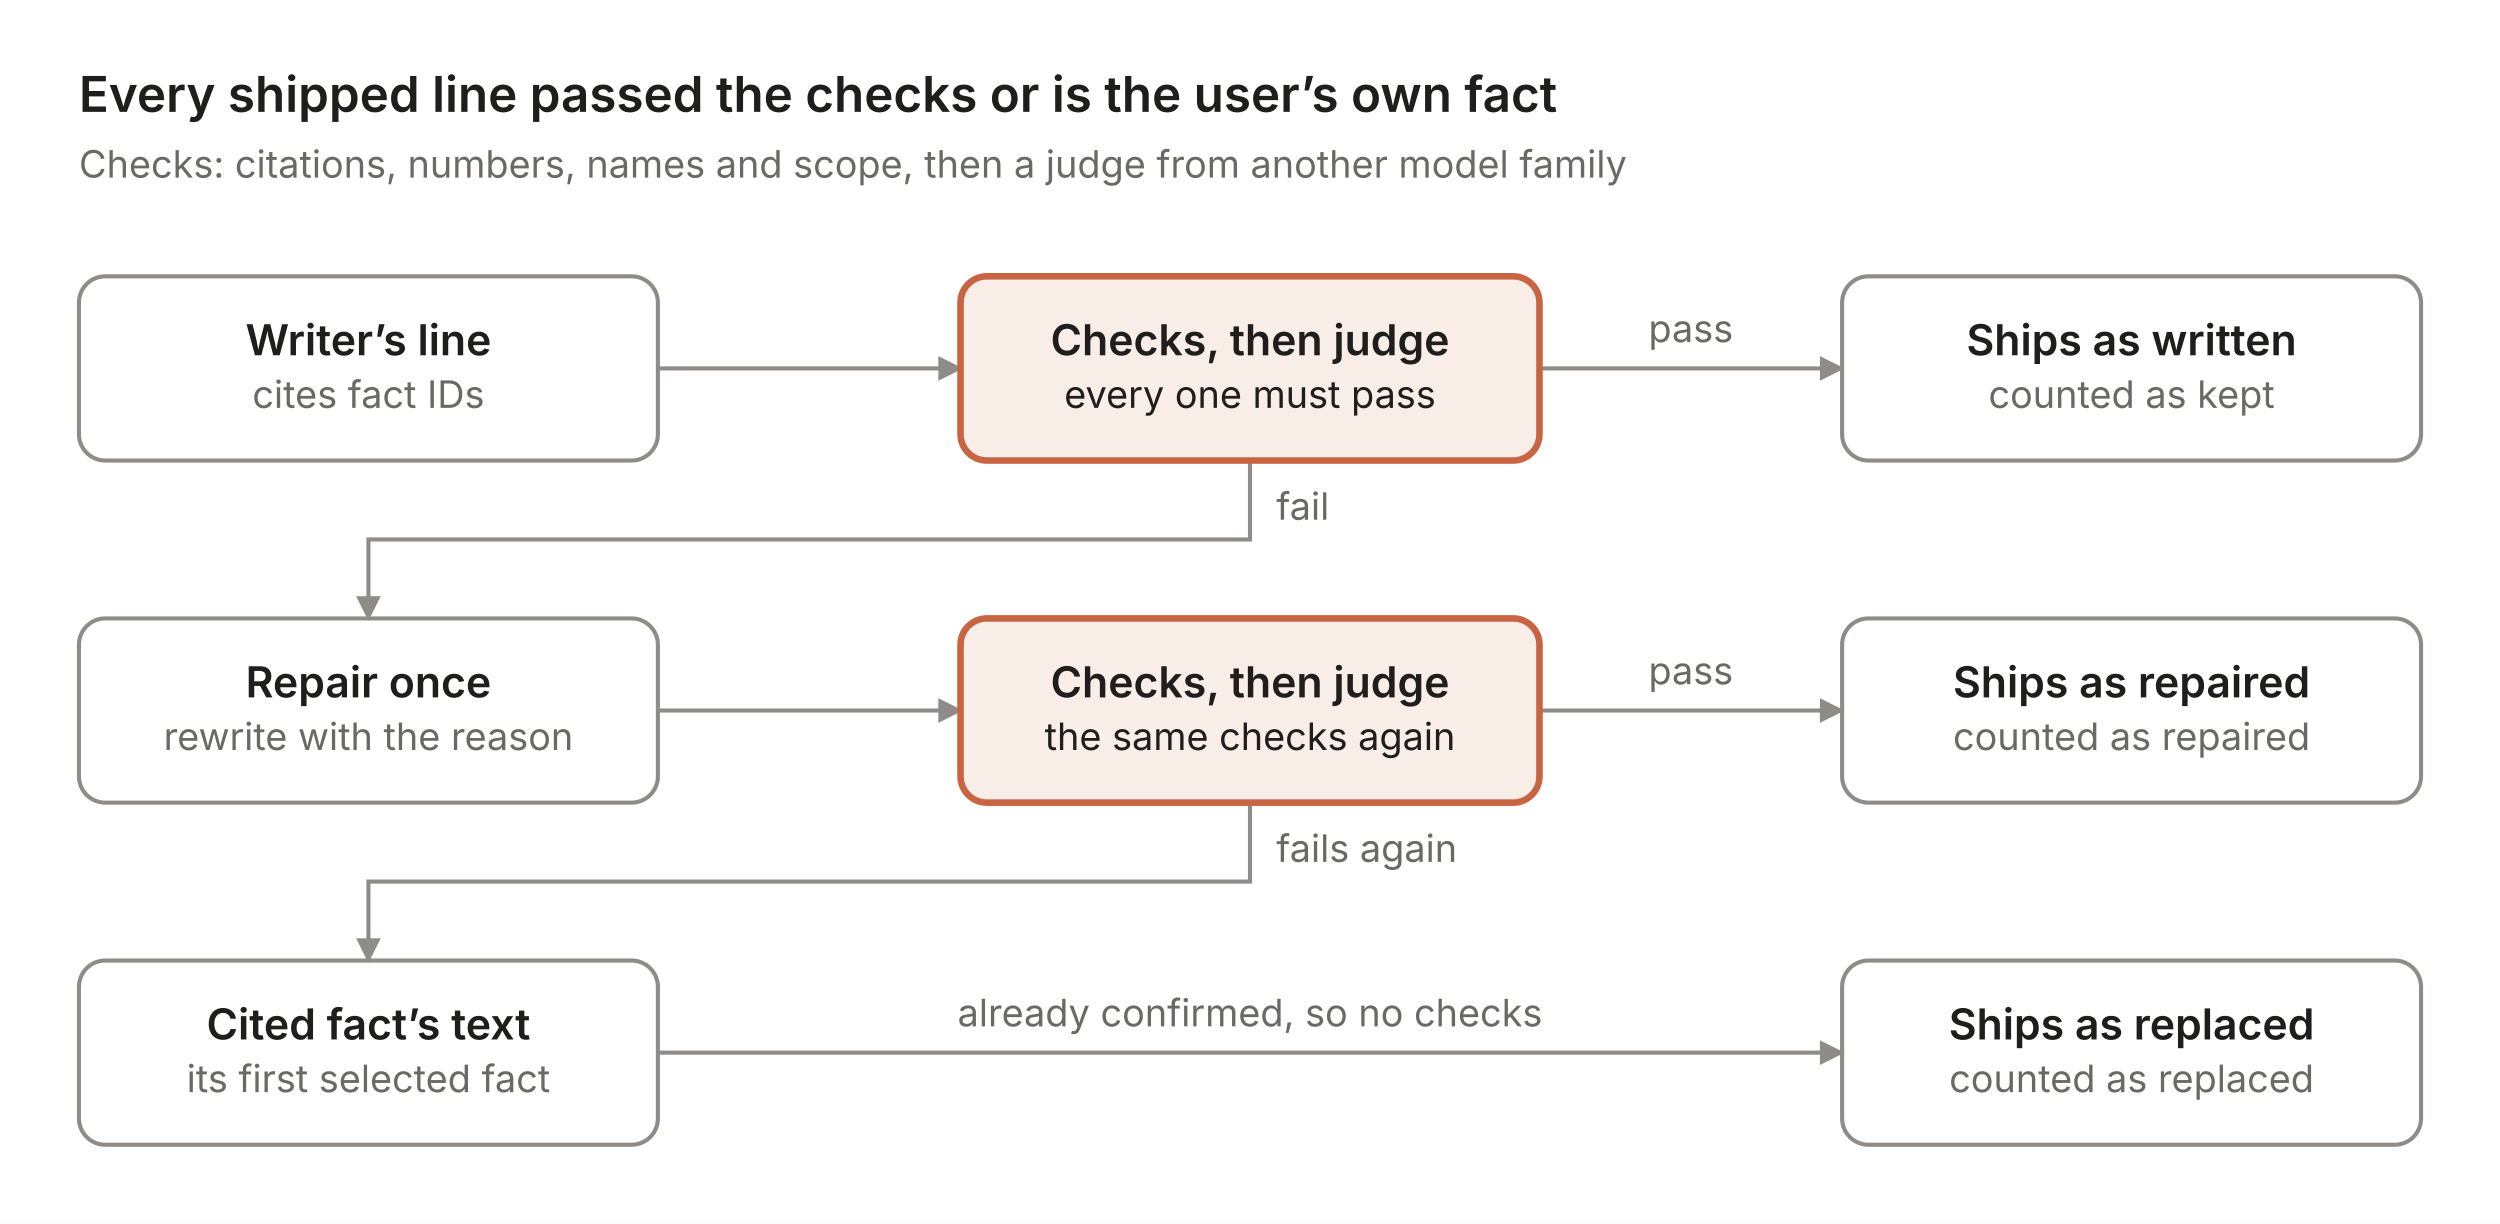
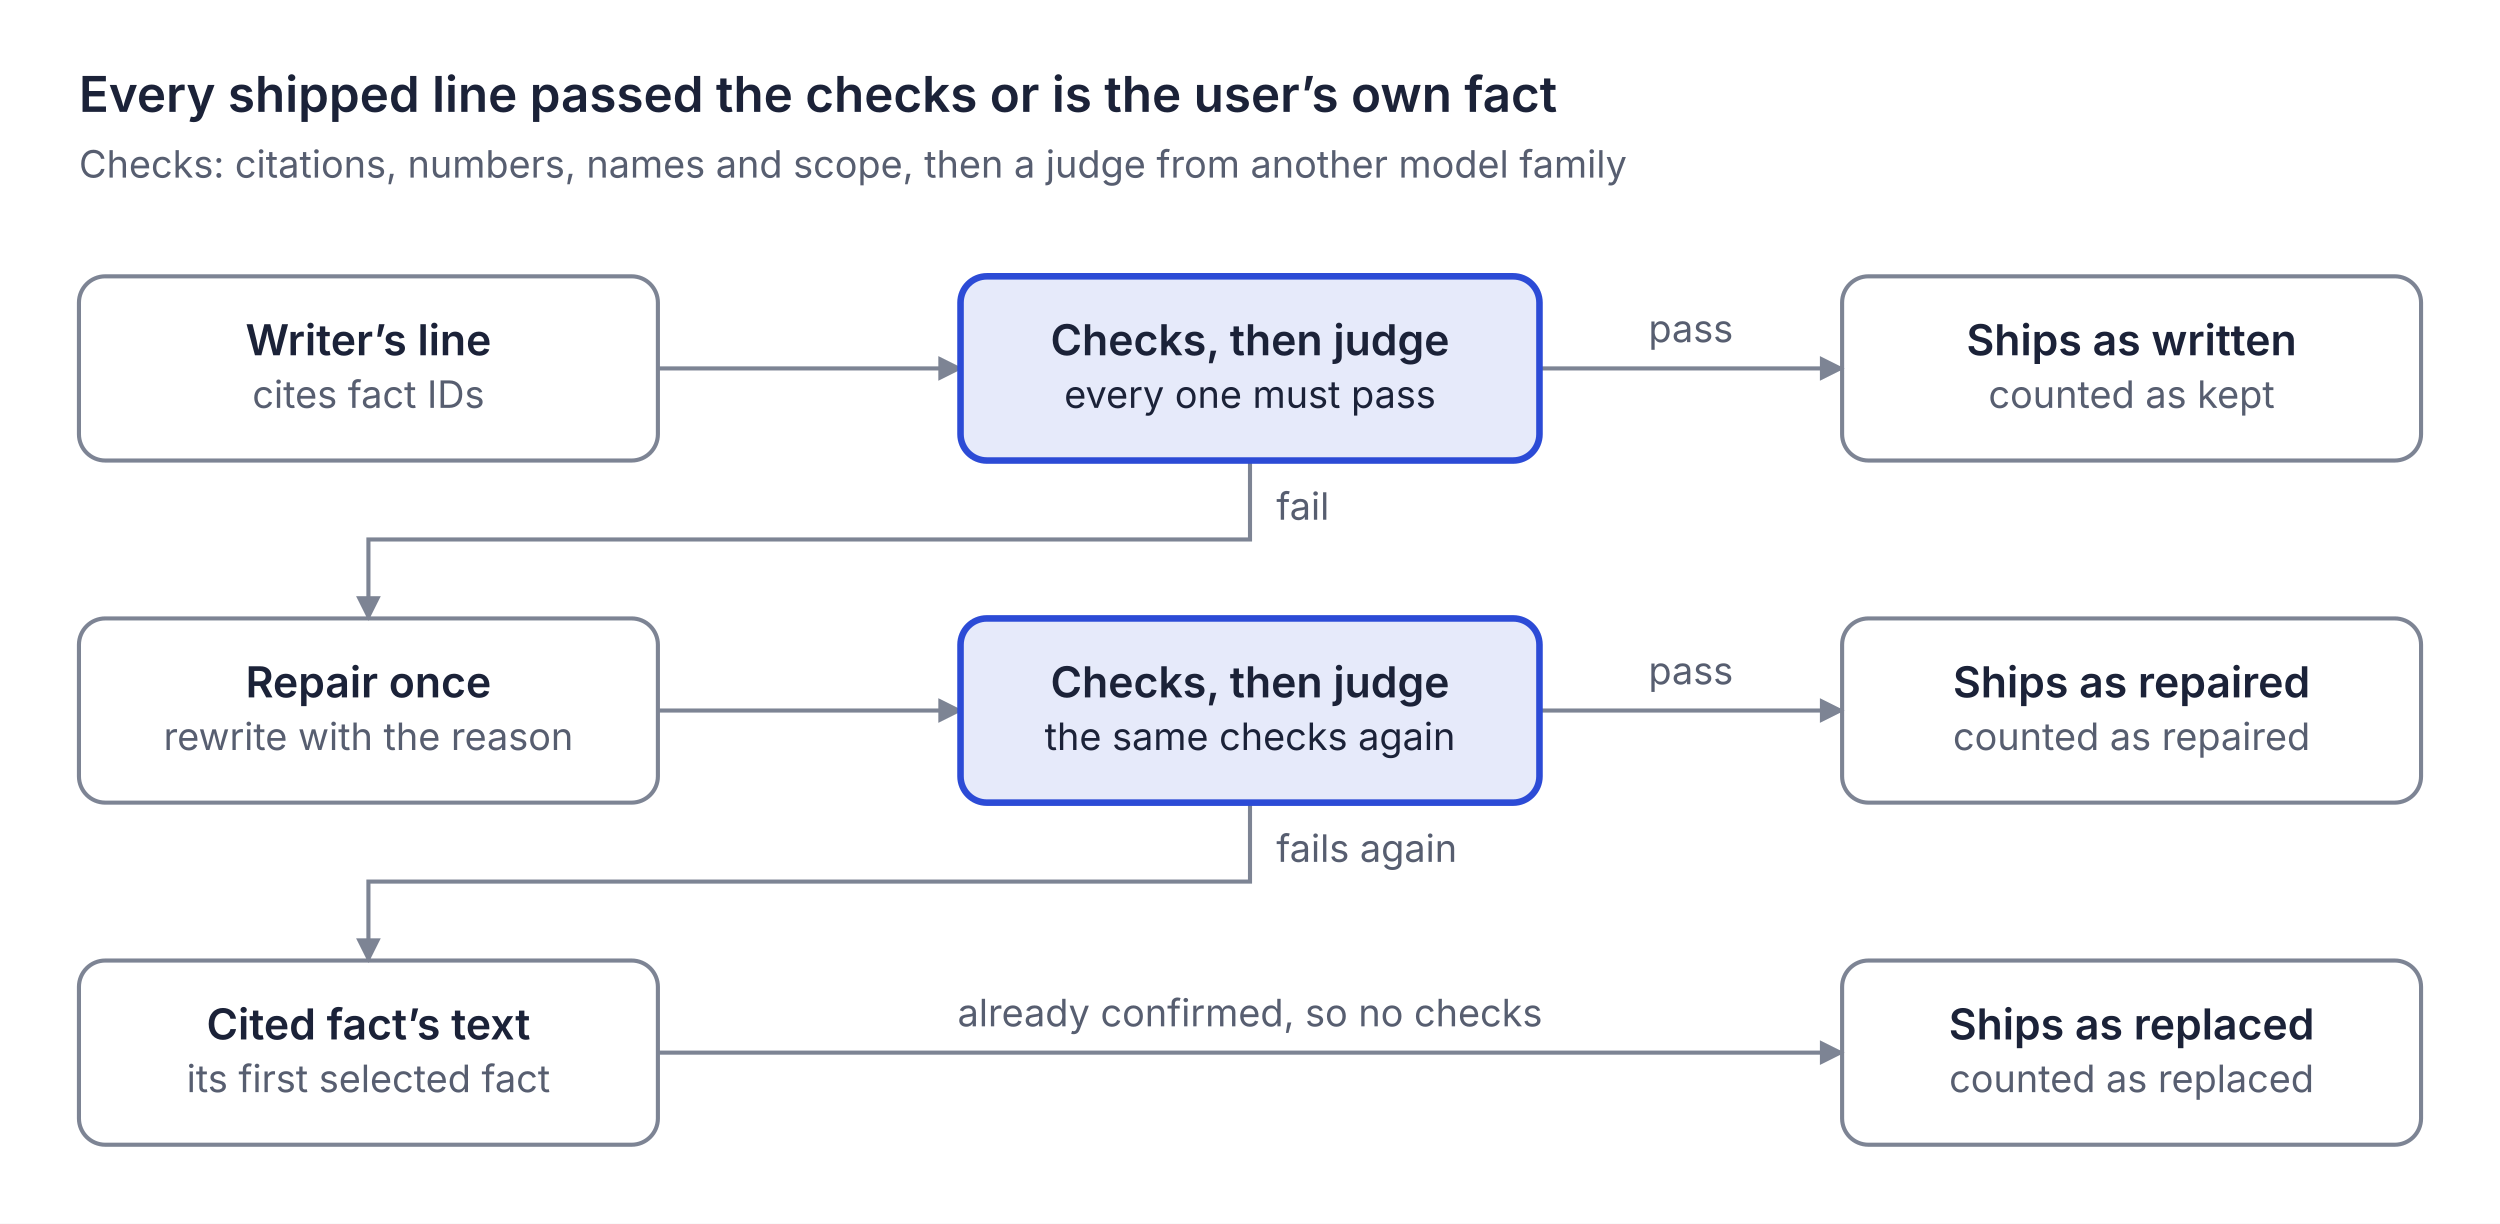
- <svg xmlns="http://www.w3.org/2000/svg" viewBox="0 0 760 372" role="img" aria-label="Every shipped line passed the checks or is the user’s own fact" font-size="13" font-family="Inter, -apple-system, 'Segoe UI', Helvetica, Arial, sans-serif">
+ <svg xmlns="http://www.w3.org/2000/svg" viewBox="0 0 760 372" role="img" aria-label="Every shipped line passed the checks or is the user’s own fact" font-size="13" font-family="'Schibsted Grotesk', Inter, -apple-system, 'Segoe UI', Helvetica, Arial, sans-serif">
  <defs>
    <marker id="verify-arrow" viewBox="0 0 10 10" refX="9" refY="5" markerWidth="6" markerHeight="6" orient="auto-start-reverse">
-       <path d="M0 0L10 5L0 10z" fill="#8f8c87" />
+       <path d="M0 0L10 5L0 10z" fill="#7d8494" />
    </marker>
  </defs>
  <rect x="0" y="0" width="760" height="372" fill="#ffffff" />
-   <text x="24" y="34" font-size="15" font-weight="600" fill="#1f1e1d">Every shipped line passed the checks or is the user’s own fact</text>
-   <text x="24" y="54" font-size="11.5" fill="#6b6966">Checks: citations, numbers, names and scope, then a judge from another model family</text>
-   <g fill="none" stroke="#8f8c87" stroke-width="1.25">
+   <text x="24" y="34" font-size="15" font-weight="600" fill="#1b2238">Every shipped line passed the checks or is the user’s own fact</text>
+   <text x="24" y="54" font-size="11.5" fill="#575e70">Checks: citations, numbers, names and scope, then a judge from another model family</text>
+   <g fill="none" stroke="#7d8494" stroke-width="1.25">
    <path d="M200 112H292" marker-end="url(#verify-arrow)" />
    <path d="M468 112H560" marker-end="url(#verify-arrow)" />
    <path d="M380 140V164H112V188" marker-end="url(#verify-arrow)" />
    <path d="M200 216H292" marker-end="url(#verify-arrow)" />
    <path d="M468 216H560" marker-end="url(#verify-arrow)" />
    <path d="M380 244V268H112V292" marker-end="url(#verify-arrow)" />
    <path d="M200 320H560" marker-end="url(#verify-arrow)" />
  </g>
  <g>
-     <rect x="24" y="84" width="176" height="56" rx="8" fill="none" fill-opacity="1" stroke="#8f8c87" stroke-width="1.25" />
-     <text x="112" y="108" text-anchor="middle" font-weight="600" fill="#1f1e1d">Writer’s line</text>
-     <text x="112" y="124" text-anchor="middle" font-size="11.5" fill="#6b6966">cites fact IDs</text>
+     <rect x="24" y="84" width="176" height="56" rx="8" fill="none" fill-opacity="1" stroke="#7d8494" stroke-width="1.25" />
+     <text x="112" y="108" text-anchor="middle" font-weight="600" fill="#1b2238">Writer’s line</text>
+     <text x="112" y="124" text-anchor="middle" font-size="11.5" fill="#575e70">cites fact IDs</text>
  </g>
  <g>
-     <rect x="292" y="84" width="176" height="56" rx="8" fill="#c96442" fill-opacity="0.12" stroke="#c96442" stroke-width="2" />
-     <text x="380" y="108" text-anchor="middle" font-weight="600" fill="#1f1e1d">Checks, then judge</text>
-     <text x="380" y="124" text-anchor="middle" font-size="11.5" fill="#1f1e1d">every one must pass</text>
+     <rect x="292" y="84" width="176" height="56" rx="8" fill="#2c4bd6" fill-opacity="0.12" stroke="#2c4bd6" stroke-width="2" />
+     <text x="380" y="108" text-anchor="middle" font-weight="600" fill="#1b2238">Checks, then judge</text>
+     <text x="380" y="124" text-anchor="middle" font-size="11.5" fill="#1b2238">every one must pass</text>
  </g>
  <g>
-     <rect x="560" y="84" width="176" height="56" rx="8" fill="none" fill-opacity="1" stroke="#8f8c87" stroke-width="1.25" />
-     <text x="648" y="108" text-anchor="middle" font-weight="600" fill="#1f1e1d">Ships as written</text>
-     <text x="648" y="124" text-anchor="middle" font-size="11.5" fill="#6b6966">counted as kept</text>
+     <rect x="560" y="84" width="176" height="56" rx="8" fill="none" fill-opacity="1" stroke="#7d8494" stroke-width="1.25" />
+     <text x="648" y="108" text-anchor="middle" font-weight="600" fill="#1b2238">Ships as written</text>
+     <text x="648" y="124" text-anchor="middle" font-size="11.5" fill="#575e70">counted as kept</text>
  </g>
  <g>
-     <rect x="24" y="188" width="176" height="56" rx="8" fill="none" fill-opacity="1" stroke="#8f8c87" stroke-width="1.25" />
-     <text x="112" y="212" text-anchor="middle" font-weight="600" fill="#1f1e1d">Repair once</text>
-     <text x="112" y="228" text-anchor="middle" font-size="11.5" fill="#6b6966">rewrite with the reason</text>
+     <rect x="24" y="188" width="176" height="56" rx="8" fill="none" fill-opacity="1" stroke="#7d8494" stroke-width="1.25" />
+     <text x="112" y="212" text-anchor="middle" font-weight="600" fill="#1b2238">Repair once</text>
+     <text x="112" y="228" text-anchor="middle" font-size="11.5" fill="#575e70">rewrite with the reason</text>
  </g>
  <g>
-     <rect x="292" y="188" width="176" height="56" rx="8" fill="#c96442" fill-opacity="0.12" stroke="#c96442" stroke-width="2" />
-     <text x="380" y="212" text-anchor="middle" font-weight="600" fill="#1f1e1d">Checks, then judge</text>
-     <text x="380" y="228" text-anchor="middle" font-size="11.5" fill="#1f1e1d">the same checks again</text>
+     <rect x="292" y="188" width="176" height="56" rx="8" fill="#2c4bd6" fill-opacity="0.12" stroke="#2c4bd6" stroke-width="2" />
+     <text x="380" y="212" text-anchor="middle" font-weight="600" fill="#1b2238">Checks, then judge</text>
+     <text x="380" y="228" text-anchor="middle" font-size="11.5" fill="#1b2238">the same checks again</text>
  </g>
  <g>
-     <rect x="560" y="188" width="176" height="56" rx="8" fill="none" fill-opacity="1" stroke="#8f8c87" stroke-width="1.25" />
-     <text x="648" y="212" text-anchor="middle" font-weight="600" fill="#1f1e1d">Ships as repaired</text>
-     <text x="648" y="228" text-anchor="middle" font-size="11.5" fill="#6b6966">counted as repaired</text>
+     <rect x="560" y="188" width="176" height="56" rx="8" fill="none" fill-opacity="1" stroke="#7d8494" stroke-width="1.25" />
+     <text x="648" y="212" text-anchor="middle" font-weight="600" fill="#1b2238">Ships as repaired</text>
+     <text x="648" y="228" text-anchor="middle" font-size="11.5" fill="#575e70">counted as repaired</text>
  </g>
  <g>
-     <rect x="24" y="292" width="176" height="56" rx="8" fill="none" fill-opacity="1" stroke="#8f8c87" stroke-width="1.25" />
-     <text x="112" y="316" text-anchor="middle" font-weight="600" fill="#1f1e1d">Cited fact’s text</text>
-     <text x="112" y="332" text-anchor="middle" font-size="11.5" fill="#6b6966">its first selected fact</text>
+     <rect x="24" y="292" width="176" height="56" rx="8" fill="none" fill-opacity="1" stroke="#7d8494" stroke-width="1.25" />
+     <text x="112" y="316" text-anchor="middle" font-weight="600" fill="#1b2238">Cited fact’s text</text>
+     <text x="112" y="332" text-anchor="middle" font-size="11.5" fill="#575e70">its first selected fact</text>
  </g>
  <g>
-     <rect x="560" y="292" width="176" height="56" rx="8" fill="none" fill-opacity="1" stroke="#8f8c87" stroke-width="1.25" />
-     <text x="648" y="316" text-anchor="middle" font-weight="600" fill="#1f1e1d">Ships as replaced</text>
-     <text x="648" y="332" text-anchor="middle" font-size="11.5" fill="#6b6966">counted as replaced</text>
+     <rect x="560" y="292" width="176" height="56" rx="8" fill="none" fill-opacity="1" stroke="#7d8494" stroke-width="1.25" />
+     <text x="648" y="316" text-anchor="middle" font-weight="600" fill="#1b2238">Ships as replaced</text>
+     <text x="648" y="332" text-anchor="middle" font-size="11.5" fill="#575e70">counted as replaced</text>
  </g>
-   <text x="514" y="104" text-anchor="middle" font-size="11.5" fill="#6b6966">pass</text>
-   <text x="388" y="158" font-size="11.5" fill="#6b6966">fail</text>
-   <text x="514" y="208" text-anchor="middle" font-size="11.5" fill="#6b6966">pass</text>
-   <text x="388" y="262" font-size="11.5" fill="#6b6966">fails again</text>
-   <text x="380" y="312" text-anchor="middle" font-size="11.5" fill="#6b6966">already confirmed, so no checks</text>
+   <text x="514" y="104" text-anchor="middle" font-size="11.5" fill="#575e70">pass</text>
+   <text x="388" y="158" font-size="11.5" fill="#575e70">fail</text>
+   <text x="514" y="208" text-anchor="middle" font-size="11.5" fill="#575e70">pass</text>
+   <text x="388" y="262" font-size="11.5" fill="#575e70">fails again</text>
+   <text x="380" y="312" text-anchor="middle" font-size="11.5" fill="#575e70">already confirmed, so no checks</text>
</svg>
